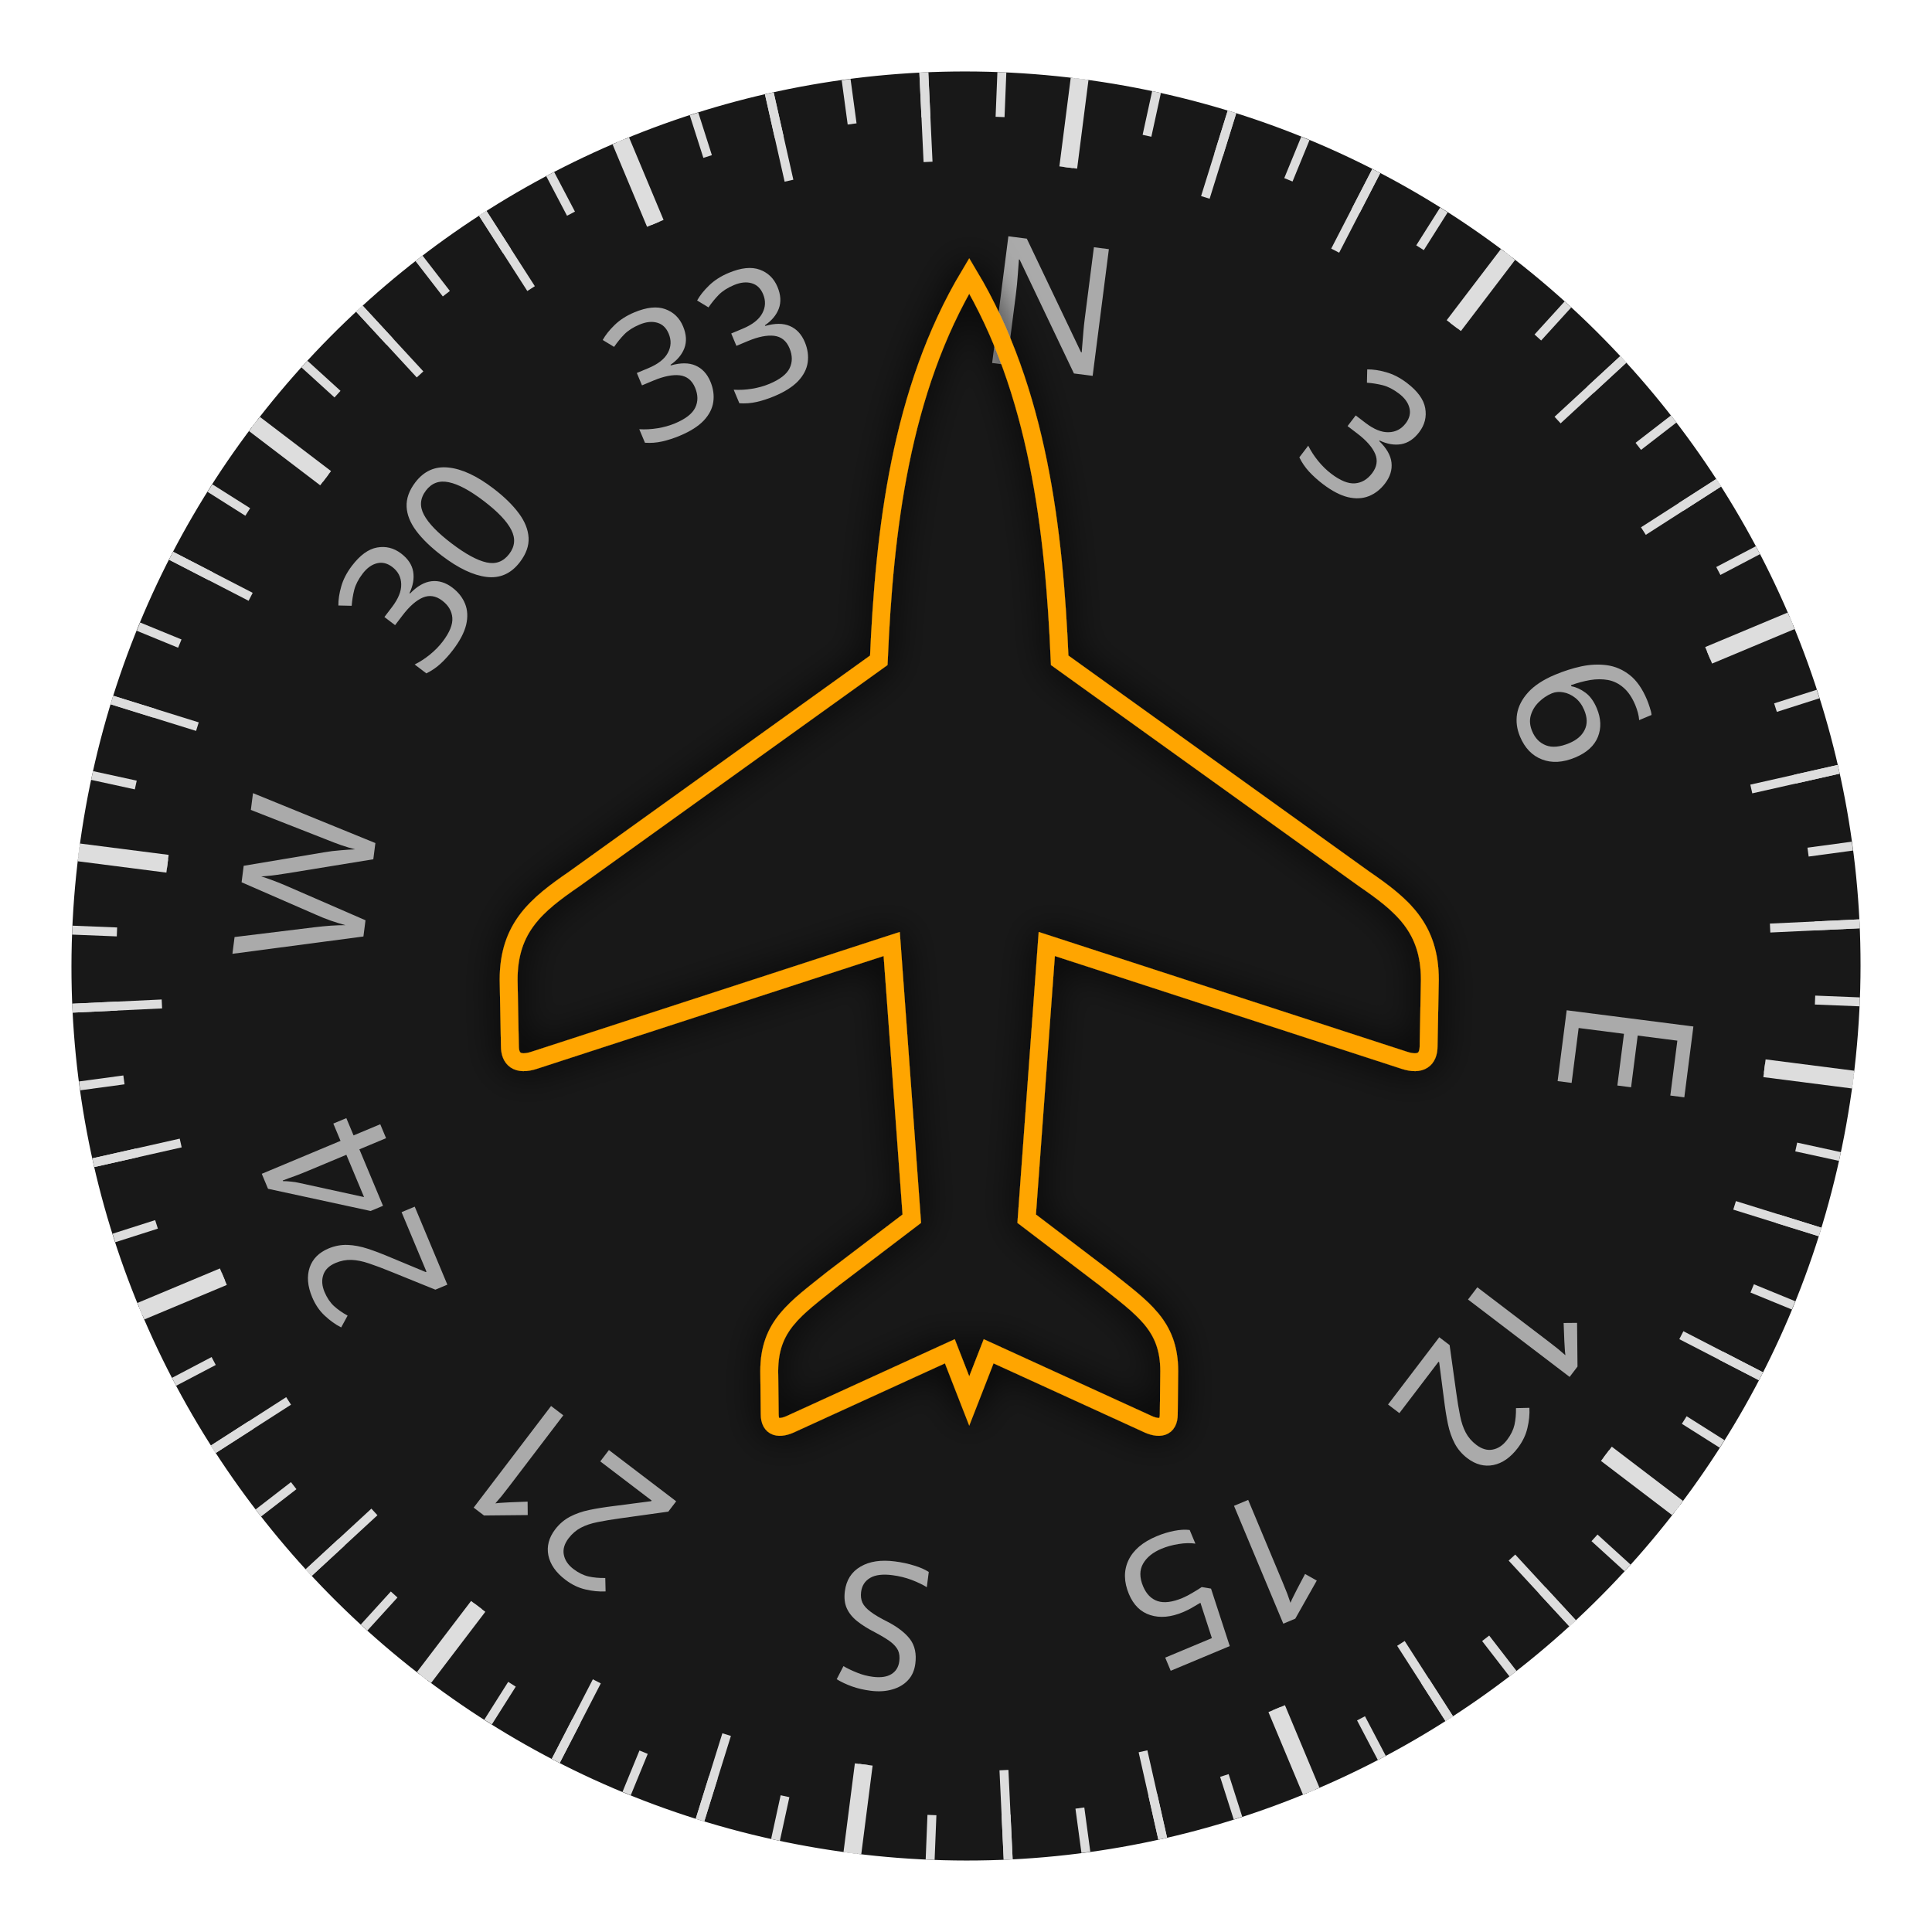
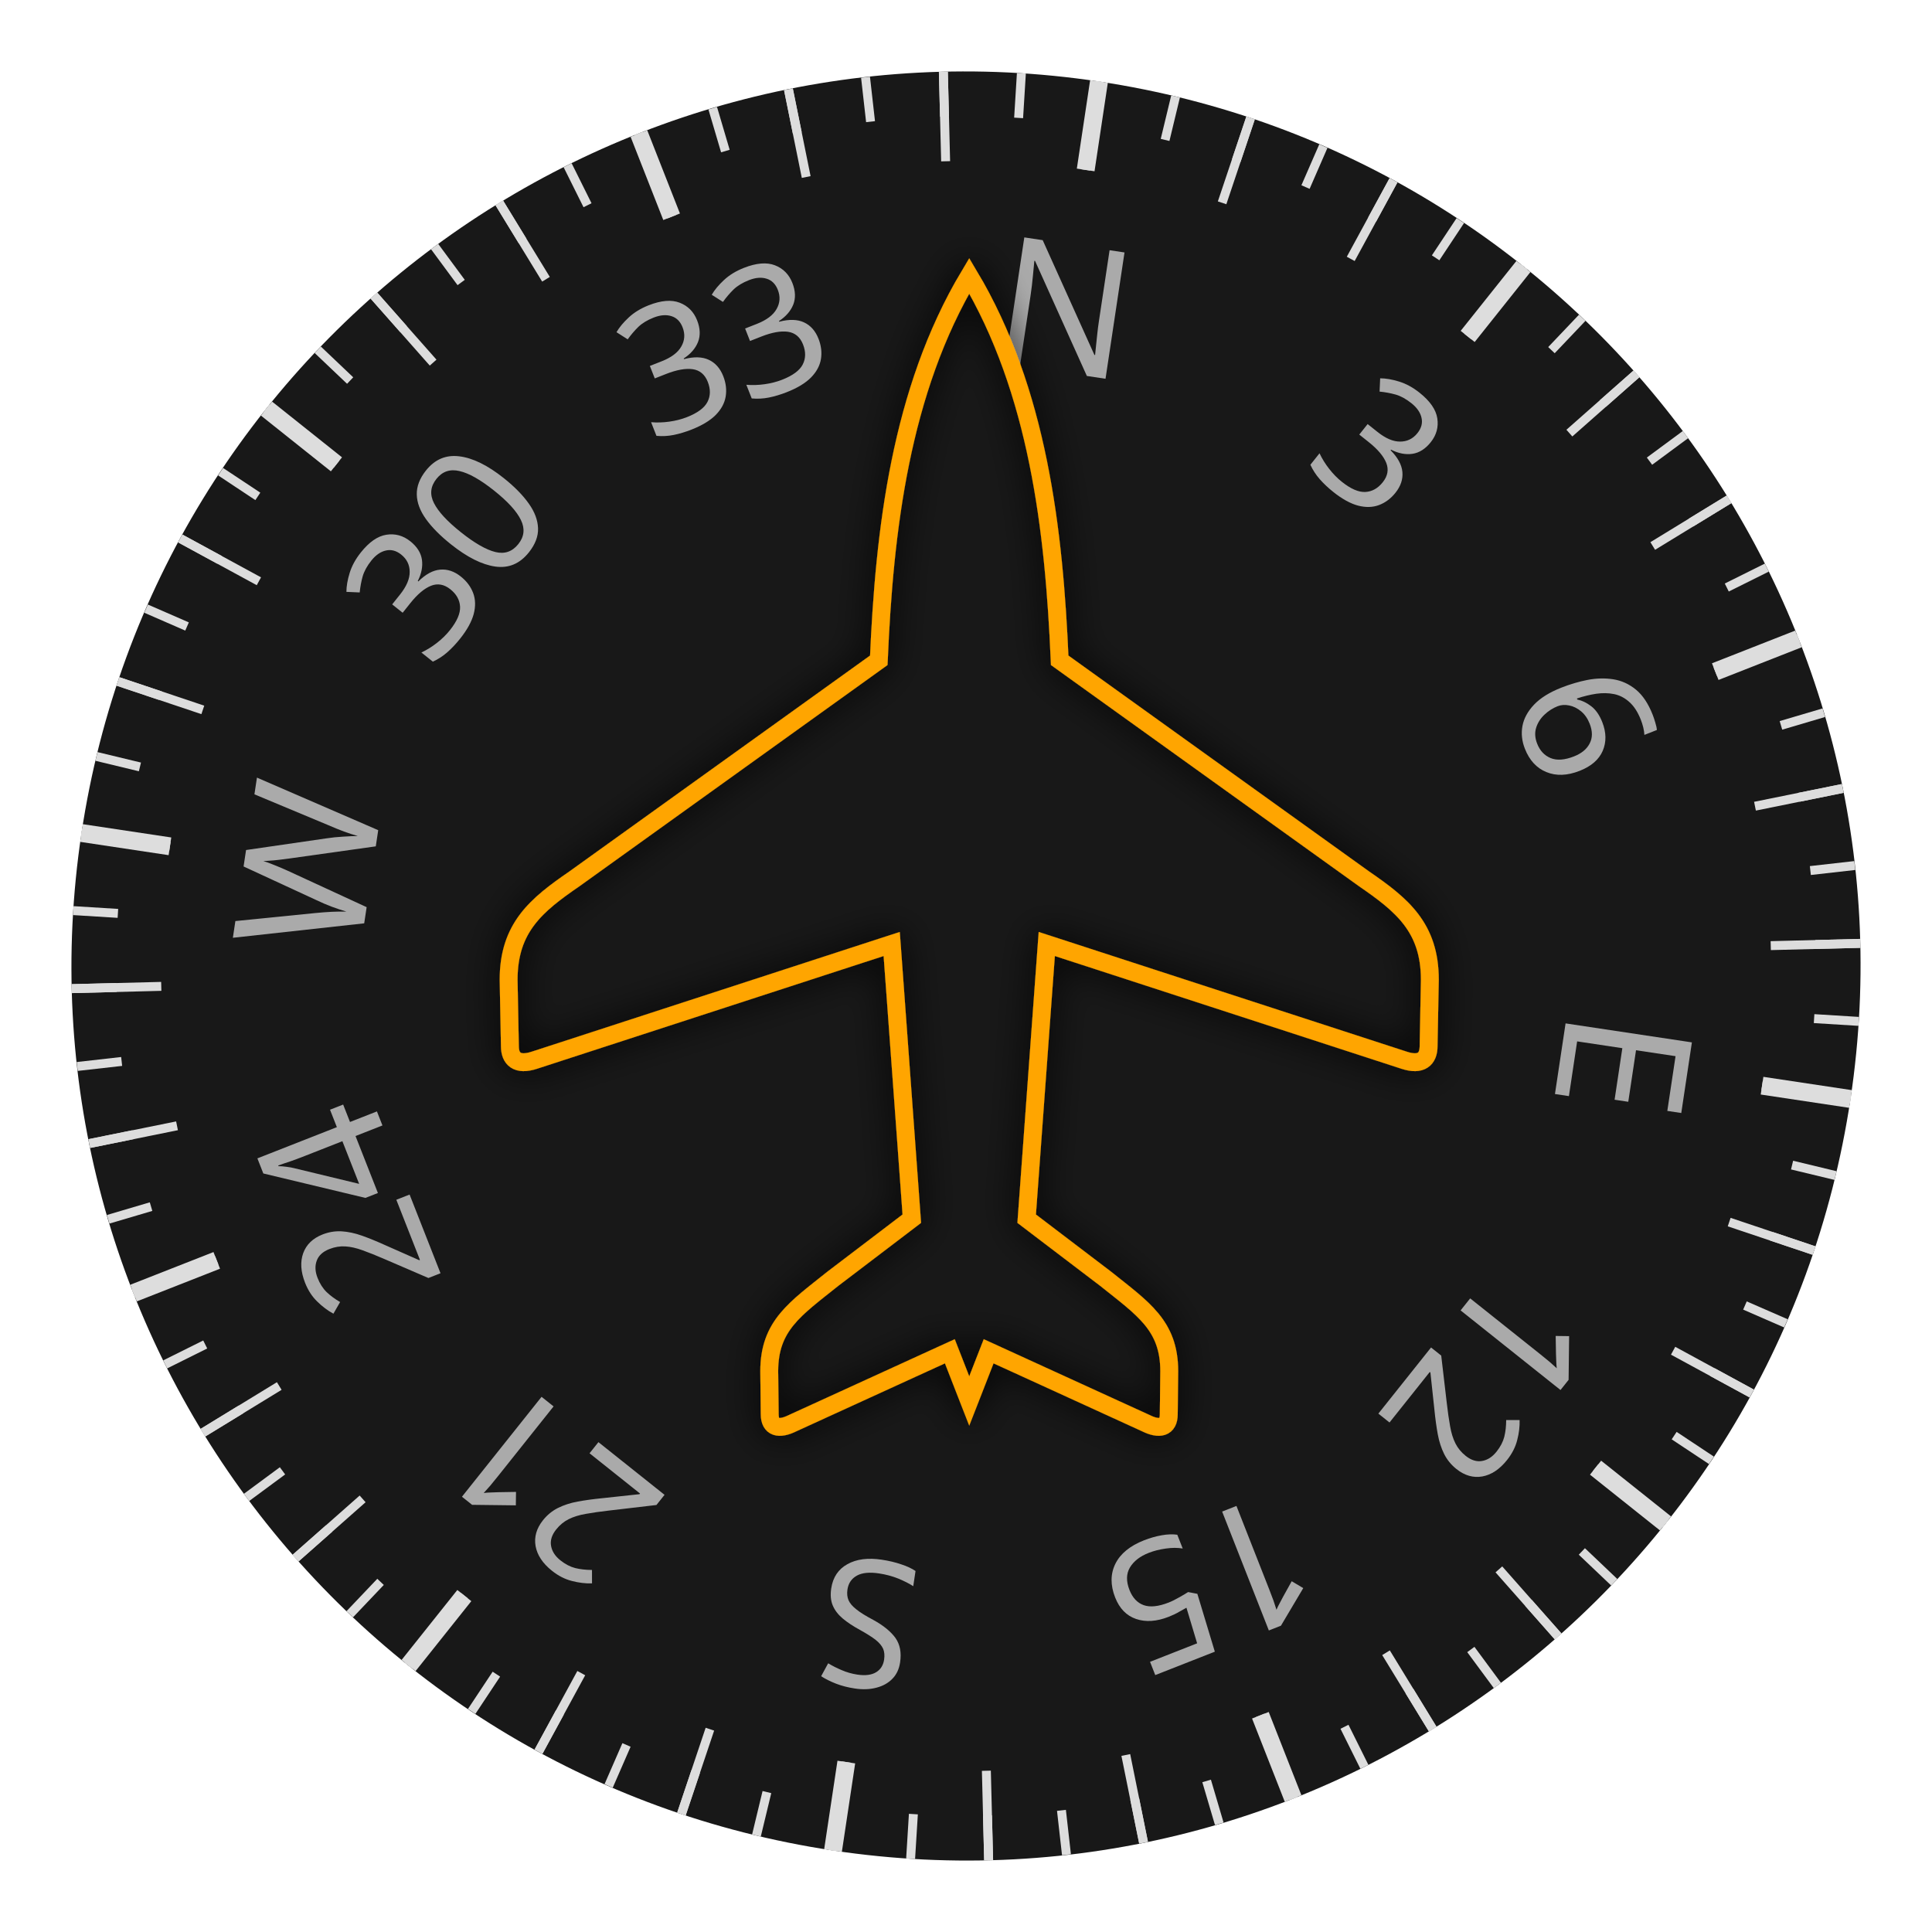
<svg xmlns="http://www.w3.org/2000/svg" width="216" height="216" viewBox="0 0 216 216">
  <defs>
    <style>.will-change-transform { will-change: transform; }
.g3-panel { background-color: black; display: block; margin: 0px auto; stroke: none; fill: none; }
.g3-panel * { vector-effect: non-scaling-stroke; }
.g3-panel text { text-anchor: middle; dominant-baseline: central; font-stretch: condensed; fill: rgb(170, 170, 170); }
.g3-axis-ticks-dot,.g3-axis-ticks-wedge,.g3-axis-sector,.g3-fg-fill { fill: rgb(221, 221, 221); }
.g3-axis-line,.g3-axis-ticks,.g3-fg-stroke { stroke: rgb(221, 221, 221); }
.g3-axis-ticks .g3-axis-ticks-dot,.g3-axis-ticks .g3-axis-ticks-wedge { stroke: none; }
.g3-grid-line line { stroke: rgb(102, 102, 102); }
.g3-grid-hairline { stroke: rgb(51, 51, 51); }
.g3-grid-label text { font-size: 8px; text-anchor: middle; dominant-baseline: central; fill: rgb(153, 153, 153); }
.g3-grid-label rect { stroke: none; fill: black; opacity: 0.5; }
.g3-gauge-face,.g3-bg-fill { fill: rgb(24, 24, 24); }
.g3-bg-stroke { stroke: rgb(24, 24, 24); }
.g3-no-fill { fill: none; }
.g3-no-stroke { stroke: none; }
.g3-highlight-fill { fill: orange; }
.g3-highlight-stroke { stroke: orange; stroke-width: 2; }
.g3-danger-stroke { stroke: red; stroke-width: 2; }
.g3-danger-fill { fill: red; }
.g3-warning-fill { fill: rgb(152, 120, 8); }
.g3-normal-fill { fill: green; }
.g3-cold-fill,.g3-sky-fill { fill: rgb(5, 128, 186); }
.g3-ground-fill { fill: rgb(107, 86, 52); }
.g3-indicate-pointer { fill: rgb(34, 34, 34); -webkit-filter: url("#dropShadow2"); filter: url("#dropShadow2"); }
.g3-pointer-needle { fill: red; }
.g3-pointer-blade { fill: rgb(232, 232, 232); stroke: rgb(232, 232, 232); }
.g3-pointer-luminous { fill: rgb(224, 232, 208); stroke: rgb(208, 216, 192); }
.g3-indicate-sector { fill: green; stroke: none; }
.g3-indicate-sector.g3-indicate-sector-negative { fill: red; }
.g3-gauge-screw { fill: rgb(51, 51, 51); -webkit-filter: url("#dropShadow2"); filter: url("#dropShadow2"); }
.g3-gauge-screw rect { fill: rgb(34, 34, 34); }
.g3-highlight { fill: url("#highlightGradient"); fill-opacity: 0.25; }
svg { font-family: "Gill Sans", "Gill Sans MT", Calibri, sans-serif; background: none; }
.g3-panel { background-color: transparent; fill: none; }</style>
    <radialGradient id="highlightGradient" cx="50%" cy="50%" fx="25%" fy="40%" r="50%">
      <stop stop-color="white" offset="0%">
</stop>
      <stop stop-color="black" offset="100%">
</stop>
    </radialGradient>
    <filter id="dropShadow1" filterUnits="userSpaceOnUse" x="-216" width="432" y="-216" height="432">
      <feDropShadow stdDeviation="1" dx="0" dy="0">
</feDropShadow>
    </filter>
    <filter id="dropShadow2" filterUnits="userSpaceOnUse" x="-216" width="432" y="-216" height="432">
      <feDropShadow stdDeviation="2" dx="0" dy="0">
</feDropShadow>
    </filter>
    <filter id="dropShadow3" filterUnits="userSpaceOnUse" x="-216" width="432" y="-216" height="432">
      <feDropShadow stdDeviation="3" dx="0" dy="0">
</feDropShadow>
    </filter>
    <filter id="gaussianBlur1">
      <feGaussianBlur in="SourceGraphic" stdDeviation="1">
</feGaussianBlur>
    </filter>
    <filter id="gaussianBlur2">
      <feGaussianBlur in="SourceGraphic" stdDeviation="2">
</feGaussianBlur>
    </filter>
    <filter id="gaussianBlur3">
      <feGaussianBlur in="SourceGraphic" stdDeviation="3">
</feGaussianBlur>
    </filter>
  </defs>
  <g class="g3-panel" transform="translate(108, 108) rotate(0) scale(1, 1)">
    <g class="g3-gauge">
-       <g class="will-change-transform" transform="rotate(-352.7022)">
+       <g class="will-change-transform" transform="rotate(-351.4499)">
        <circle r="100" class="g3-gauge-face">
</circle>
        <g class="g3-axis-ticks g3-axis-ticks-tick">
          <g transform="rotate(0) translate(0, -100)">
            <path d="M0,0L0,5">
</path>
          </g>
          <g transform="rotate(5) translate(0, -100)">
            <path d="M0,0L0,5">
</path>
          </g>
          <g transform="rotate(10) translate(0, -100)">
            <path d="M0,0L0,5">
</path>
          </g>
          <g transform="rotate(15) translate(0, -100)">
            <path d="M0,0L0,5">
</path>
          </g>
          <g transform="rotate(20) translate(0, -100)">
            <path d="M0,0L0,5">
</path>
          </g>
          <g transform="rotate(25) translate(0, -100)">
            <path d="M0,0L0,5">
</path>
          </g>
          <g transform="rotate(30) translate(0, -100)">
            <path d="M0,0L0,5">
</path>
          </g>
          <g transform="rotate(35) translate(0, -100)">
            <path d="M0,0L0,5">
</path>
          </g>
          <g transform="rotate(40) translate(0, -100)">
            <path d="M0,0L0,5">
</path>
          </g>
          <g transform="rotate(45) translate(0, -100)">
            <path d="M0,0L0,5">
</path>
          </g>
          <g transform="rotate(50) translate(0, -100)">
            <path d="M0,0L0,5">
</path>
          </g>
          <g transform="rotate(55) translate(0, -100)">
            <path d="M0,0L0,5">
</path>
          </g>
          <g transform="rotate(60) translate(0, -100)">
            <path d="M0,0L0,5">
</path>
          </g>
          <g transform="rotate(65) translate(0, -100)">
            <path d="M0,0L0,5">
</path>
          </g>
          <g transform="rotate(70) translate(0, -100)">
            <path d="M0,0L0,5">
</path>
          </g>
          <g transform="rotate(75) translate(0, -100)">
            <path d="M0,0L0,5">
</path>
          </g>
          <g transform="rotate(80) translate(0, -100)">
            <path d="M0,0L0,5">
</path>
          </g>
          <g transform="rotate(85) translate(0, -100)">
            <path d="M0,0L0,5">
</path>
          </g>
          <g transform="rotate(90) translate(0, -100)">
            <path d="M0,0L0,5">
</path>
          </g>
          <g transform="rotate(95) translate(0, -100)">
            <path d="M0,0L0,5">
</path>
          </g>
          <g transform="rotate(100) translate(0, -100)">
            <path d="M0,0L0,5">
</path>
          </g>
          <g transform="rotate(105) translate(0, -100)">
            <path d="M0,0L0,5">
</path>
          </g>
          <g transform="rotate(110) translate(0, -100)">
            <path d="M0,0L0,5">
</path>
          </g>
          <g transform="rotate(115) translate(0, -100)">
            <path d="M0,0L0,5">
</path>
          </g>
          <g transform="rotate(120) translate(0, -100)">
            <path d="M0,0L0,5">
</path>
          </g>
          <g transform="rotate(125) translate(0, -100)">
            <path d="M0,0L0,5">
</path>
          </g>
          <g transform="rotate(130) translate(0, -100)">
            <path d="M0,0L0,5">
</path>
          </g>
          <g transform="rotate(135) translate(0, -100)">
            <path d="M0,0L0,5">
</path>
          </g>
          <g transform="rotate(140) translate(0, -100)">
            <path d="M0,0L0,5">
</path>
          </g>
          <g transform="rotate(145) translate(0, -100)">
            <path d="M0,0L0,5">
</path>
          </g>
          <g transform="rotate(150) translate(0, -100)">
            <path d="M0,0L0,5">
</path>
          </g>
          <g transform="rotate(155) translate(0, -100)">
            <path d="M0,0L0,5">
</path>
          </g>
          <g transform="rotate(160) translate(0, -100)">
            <path d="M0,0L0,5">
</path>
          </g>
          <g transform="rotate(165) translate(0, -100)">
            <path d="M0,0L0,5">
</path>
          </g>
          <g transform="rotate(170) translate(0, -100)">
            <path d="M0,0L0,5">
</path>
          </g>
          <g transform="rotate(175) translate(0, -100)">
            <path d="M0,0L0,5">
</path>
          </g>
          <g transform="rotate(180) translate(0, -100)">
            <path d="M0,0L0,5">
</path>
          </g>
          <g transform="rotate(185) translate(0, -100)">
            <path d="M0,0L0,5">
</path>
          </g>
          <g transform="rotate(190) translate(0, -100)">
            <path d="M0,0L0,5">
</path>
          </g>
          <g transform="rotate(195) translate(0, -100)">
            <path d="M0,0L0,5">
</path>
          </g>
          <g transform="rotate(200) translate(0, -100)">
            <path d="M0,0L0,5">
</path>
          </g>
          <g transform="rotate(205) translate(0, -100)">
            <path d="M0,0L0,5">
</path>
          </g>
          <g transform="rotate(210) translate(0, -100)">
            <path d="M0,0L0,5">
</path>
          </g>
          <g transform="rotate(215) translate(0, -100)">
            <path d="M0,0L0,5">
</path>
          </g>
          <g transform="rotate(220) translate(0, -100)">
            <path d="M0,0L0,5">
</path>
          </g>
          <g transform="rotate(225) translate(0, -100)">
            <path d="M0,0L0,5">
</path>
          </g>
          <g transform="rotate(230) translate(0, -100)">
            <path d="M0,0L0,5">
</path>
          </g>
          <g transform="rotate(235) translate(0, -100)">
            <path d="M0,0L0,5">
</path>
          </g>
          <g transform="rotate(240) translate(0, -100)">
            <path d="M0,0L0,5">
</path>
          </g>
          <g transform="rotate(245) translate(0, -100)">
            <path d="M0,0L0,5">
</path>
          </g>
          <g transform="rotate(250) translate(0, -100)">
            <path d="M0,0L0,5">
</path>
          </g>
          <g transform="rotate(255) translate(0, -100)">
            <path d="M0,0L0,5">
</path>
          </g>
          <g transform="rotate(260) translate(0, -100)">
            <path d="M0,0L0,5">
</path>
          </g>
          <g transform="rotate(265) translate(0, -100)">
            <path d="M0,0L0,5">
</path>
          </g>
          <g transform="rotate(270) translate(0, -100)">
            <path d="M0,0L0,5">
</path>
          </g>
          <g transform="rotate(275) translate(0, -100)">
            <path d="M0,0L0,5">
</path>
          </g>
          <g transform="rotate(280) translate(0, -100)">
            <path d="M0,0L0,5">
</path>
          </g>
          <g transform="rotate(285) translate(0, -100)">
            <path d="M0,0L0,5">
</path>
          </g>
          <g transform="rotate(290) translate(0, -100)">
            <path d="M0,0L0,5">
</path>
          </g>
          <g transform="rotate(295) translate(0, -100)">
            <path d="M0,0L0,5">
</path>
          </g>
          <g transform="rotate(300) translate(0, -100)">
            <path d="M0,0L0,5">
</path>
          </g>
          <g transform="rotate(305) translate(0, -100)">
            <path d="M0,0L0,5">
</path>
          </g>
          <g transform="rotate(310) translate(0, -100)">
            <path d="M0,0L0,5">
</path>
          </g>
          <g transform="rotate(315) translate(0, -100)">
            <path d="M0,0L0,5">
</path>
          </g>
          <g transform="rotate(320) translate(0, -100)">
            <path d="M0,0L0,5">
</path>
          </g>
          <g transform="rotate(325) translate(0, -100)">
            <path d="M0,0L0,5">
</path>
          </g>
          <g transform="rotate(330) translate(0, -100)">
            <path d="M0,0L0,5">
</path>
          </g>
          <g transform="rotate(335) translate(0, -100)">
            <path d="M0,0L0,5">
</path>
          </g>
          <g transform="rotate(340) translate(0, -100)">
            <path d="M0,0L0,5">
</path>
          </g>
          <g transform="rotate(345) translate(0, -100)">
            <path d="M0,0L0,5">
</path>
          </g>
          <g transform="rotate(350) translate(0, -100)">
            <path d="M0,0L0,5">
</path>
          </g>
          <g transform="rotate(355) translate(0, -100)">
            <path d="M0,0L0,5">
</path>
          </g>
        </g>
        <g class="g3-axis-ticks g3-axis-ticks-tick">
          <g transform="rotate(0) translate(0, -100)">
            <path d="M0,0L0,10">
</path>
          </g>
          <g transform="rotate(10) translate(0, -100)">
            <path d="M0,0L0,10">
</path>
          </g>
          <g transform="rotate(20) translate(0, -100)">
            <path d="M0,0L0,10">
</path>
          </g>
          <g transform="rotate(30) translate(0, -100)">
            <path d="M0,0L0,10">
</path>
          </g>
          <g transform="rotate(40) translate(0, -100)">
            <path d="M0,0L0,10">
</path>
          </g>
          <g transform="rotate(50) translate(0, -100)">
            <path d="M0,0L0,10">
</path>
          </g>
          <g transform="rotate(60) translate(0, -100)">
            <path d="M0,0L0,10">
</path>
          </g>
          <g transform="rotate(70) translate(0, -100)">
            <path d="M0,0L0,10">
</path>
          </g>
          <g transform="rotate(80) translate(0, -100)">
            <path d="M0,0L0,10">
</path>
          </g>
          <g transform="rotate(90) translate(0, -100)">
            <path d="M0,0L0,10">
</path>
          </g>
          <g transform="rotate(100) translate(0, -100)">
            <path d="M0,0L0,10">
</path>
          </g>
          <g transform="rotate(110) translate(0, -100)">
            <path d="M0,0L0,10">
</path>
          </g>
          <g transform="rotate(120) translate(0, -100)">
            <path d="M0,0L0,10">
</path>
          </g>
          <g transform="rotate(130) translate(0, -100)">
            <path d="M0,0L0,10">
</path>
          </g>
          <g transform="rotate(140) translate(0, -100)">
            <path d="M0,0L0,10">
</path>
          </g>
          <g transform="rotate(150) translate(0, -100)">
            <path d="M0,0L0,10">
</path>
          </g>
          <g transform="rotate(160) translate(0, -100)">
            <path d="M0,0L0,10">
</path>
          </g>
          <g transform="rotate(170) translate(0, -100)">
            <path d="M0,0L0,10">
</path>
          </g>
          <g transform="rotate(180) translate(0, -100)">
            <path d="M0,0L0,10">
</path>
          </g>
          <g transform="rotate(190) translate(0, -100)">
            <path d="M0,0L0,10">
</path>
          </g>
          <g transform="rotate(200) translate(0, -100)">
            <path d="M0,0L0,10">
</path>
          </g>
          <g transform="rotate(210) translate(0, -100)">
            <path d="M0,0L0,10">
</path>
          </g>
          <g transform="rotate(220) translate(0, -100)">
            <path d="M0,0L0,10">
</path>
          </g>
          <g transform="rotate(230) translate(0, -100)">
            <path d="M0,0L0,10">
</path>
          </g>
          <g transform="rotate(240) translate(0, -100)">
            <path d="M0,0L0,10">
</path>
          </g>
          <g transform="rotate(250) translate(0, -100)">
            <path d="M0,0L0,10">
</path>
          </g>
          <g transform="rotate(260) translate(0, -100)">
            <path d="M0,0L0,10">
</path>
          </g>
          <g transform="rotate(270) translate(0, -100)">
            <path d="M0,0L0,10">
</path>
          </g>
          <g transform="rotate(280) translate(0, -100)">
            <path d="M0,0L0,10">
</path>
          </g>
          <g transform="rotate(290) translate(0, -100)">
            <path d="M0,0L0,10">
</path>
          </g>
          <g transform="rotate(300) translate(0, -100)">
            <path d="M0,0L0,10">
</path>
          </g>
          <g transform="rotate(310) translate(0, -100)">
            <path d="M0,0L0,10">
</path>
          </g>
          <g transform="rotate(320) translate(0, -100)">
            <path d="M0,0L0,10">
</path>
          </g>
          <g transform="rotate(330) translate(0, -100)">
            <path d="M0,0L0,10">
</path>
          </g>
          <g transform="rotate(340) translate(0, -100)">
            <path d="M0,0L0,10">
</path>
          </g>
          <g transform="rotate(350) translate(0, -100)">
            <path d="M0,0L0,10">
</path>
          </g>
        </g>
        <g class="g3-axis-ticks g3-axis-ticks-tick" style="stroke-width: 2">
          <g transform="rotate(0) translate(0, -100)">
            <path d="M0,0L0,10">
</path>
          </g>
          <g transform="rotate(30) translate(0, -100)">
            <path d="M0,0L0,10">
</path>
          </g>
          <g transform="rotate(60) translate(0, -100)">
            <path d="M0,0L0,10">
</path>
          </g>
          <g transform="rotate(90) translate(0, -100)">
            <path d="M0,0L0,10">
</path>
          </g>
          <g transform="rotate(120) translate(0, -100)">
            <path d="M0,0L0,10">
</path>
          </g>
          <g transform="rotate(150) translate(0, -100)">
            <path d="M0,0L0,10">
</path>
          </g>
          <g transform="rotate(180) translate(0, -100)">
            <path d="M0,0L0,10">
</path>
          </g>
          <g transform="rotate(210) translate(0, -100)">
            <path d="M0,0L0,10">
</path>
          </g>
          <g transform="rotate(240) translate(0, -100)">
            <path d="M0,0L0,10">
</path>
          </g>
          <g transform="rotate(270) translate(0, -100)">
            <path d="M0,0L0,10">
</path>
          </g>
          <g transform="rotate(300) translate(0, -100)">
            <path d="M0,0L0,10">
</path>
          </g>
          <g transform="rotate(330) translate(0, -100)">
            <path d="M0,0L0,10">
</path>
          </g>
        </g>
        <g class="g3-axis-labels">
          <g>
            <text font-size="20" transform="rotate(0) translate(0, -75)">N</text>
          </g>
          <g>
            <text font-size="20" transform="rotate(30) translate(0, -75)">3</text>
          </g>
          <g>
            <text font-size="20" transform="rotate(60) translate(0, -75)">6</text>
          </g>
          <g>
            <text font-size="20" transform="rotate(90) translate(0, -75)">E</text>
          </g>
          <g>
            <text font-size="20" transform="rotate(120) translate(0, -75)">12</text>
          </g>
          <g>
            <text font-size="20" transform="rotate(150) translate(0, -75)">15</text>
          </g>
          <g>
            <text font-size="20" transform="rotate(180) translate(0, -75)">S</text>
          </g>
          <g>
            <text font-size="20" transform="rotate(210) translate(0, -75)">21</text>
          </g>
          <g>
            <text font-size="20" transform="rotate(240) translate(0, -75)">24</text>
          </g>
          <g>
            <text font-size="20" transform="rotate(270) translate(0, -75)">W</text>
          </g>
          <g>
            <text font-size="20" transform="rotate(300) translate(0, -75)">30</text>
          </g>
          <g>
            <text font-size="20" transform="rotate(330) translate(0, -75)">33</text>
          </g>
        </g>
-         <g class="g3-indicate-pointer" transform="rotate(352.7022)">
+         <g class="g3-indicate-pointer" transform="rotate(351.4499)">
          <g transform="translate(-160, -160) rotate(0) scale(0.8, 0.8)">
            <path d="M 200.453,260.806 L 203.162,253.841 L 225.128,263.886 C 227.033,264.837 228.338,264.54 228.338,262.636 L 228.403,256.62 C 228.403,250.229 224.751,247.906 219.511,243.707 L 208.478,235.314 L 211.286,196.922 L 261.238,213.172 C 263.622,213.955 264.648,212.99 264.648,211.207 L 264.824,201.922 C 264.824,194.613 260.921,191.458 255.621,187.814 L 213.092,157.279 C 212.316,139.158 210.077,119.671 200.453,103.529 C 190.828,119.671 188.59,139.158 187.814,157.279 L 145.285,187.814 C 139.984,191.458 136.081,194.613 136.081,201.922 L 136.258,211.207 C 136.258,212.99 137.284,213.955 139.668,213.172 L 189.619,196.922 L 192.428,235.314 L 181.394,243.707 C 176.155,247.906 172.503,250.229 172.503,256.62 L 172.568,262.636 C 172.568,264.54 173.873,264.837 175.777,263.886 L 197.744,253.841 L 200.453,260.806 z" class="g3-highlight-stroke g3-no-fill">
</path>
          </g>
        </g>
      </g>
    </g>
  </g>
</svg>
